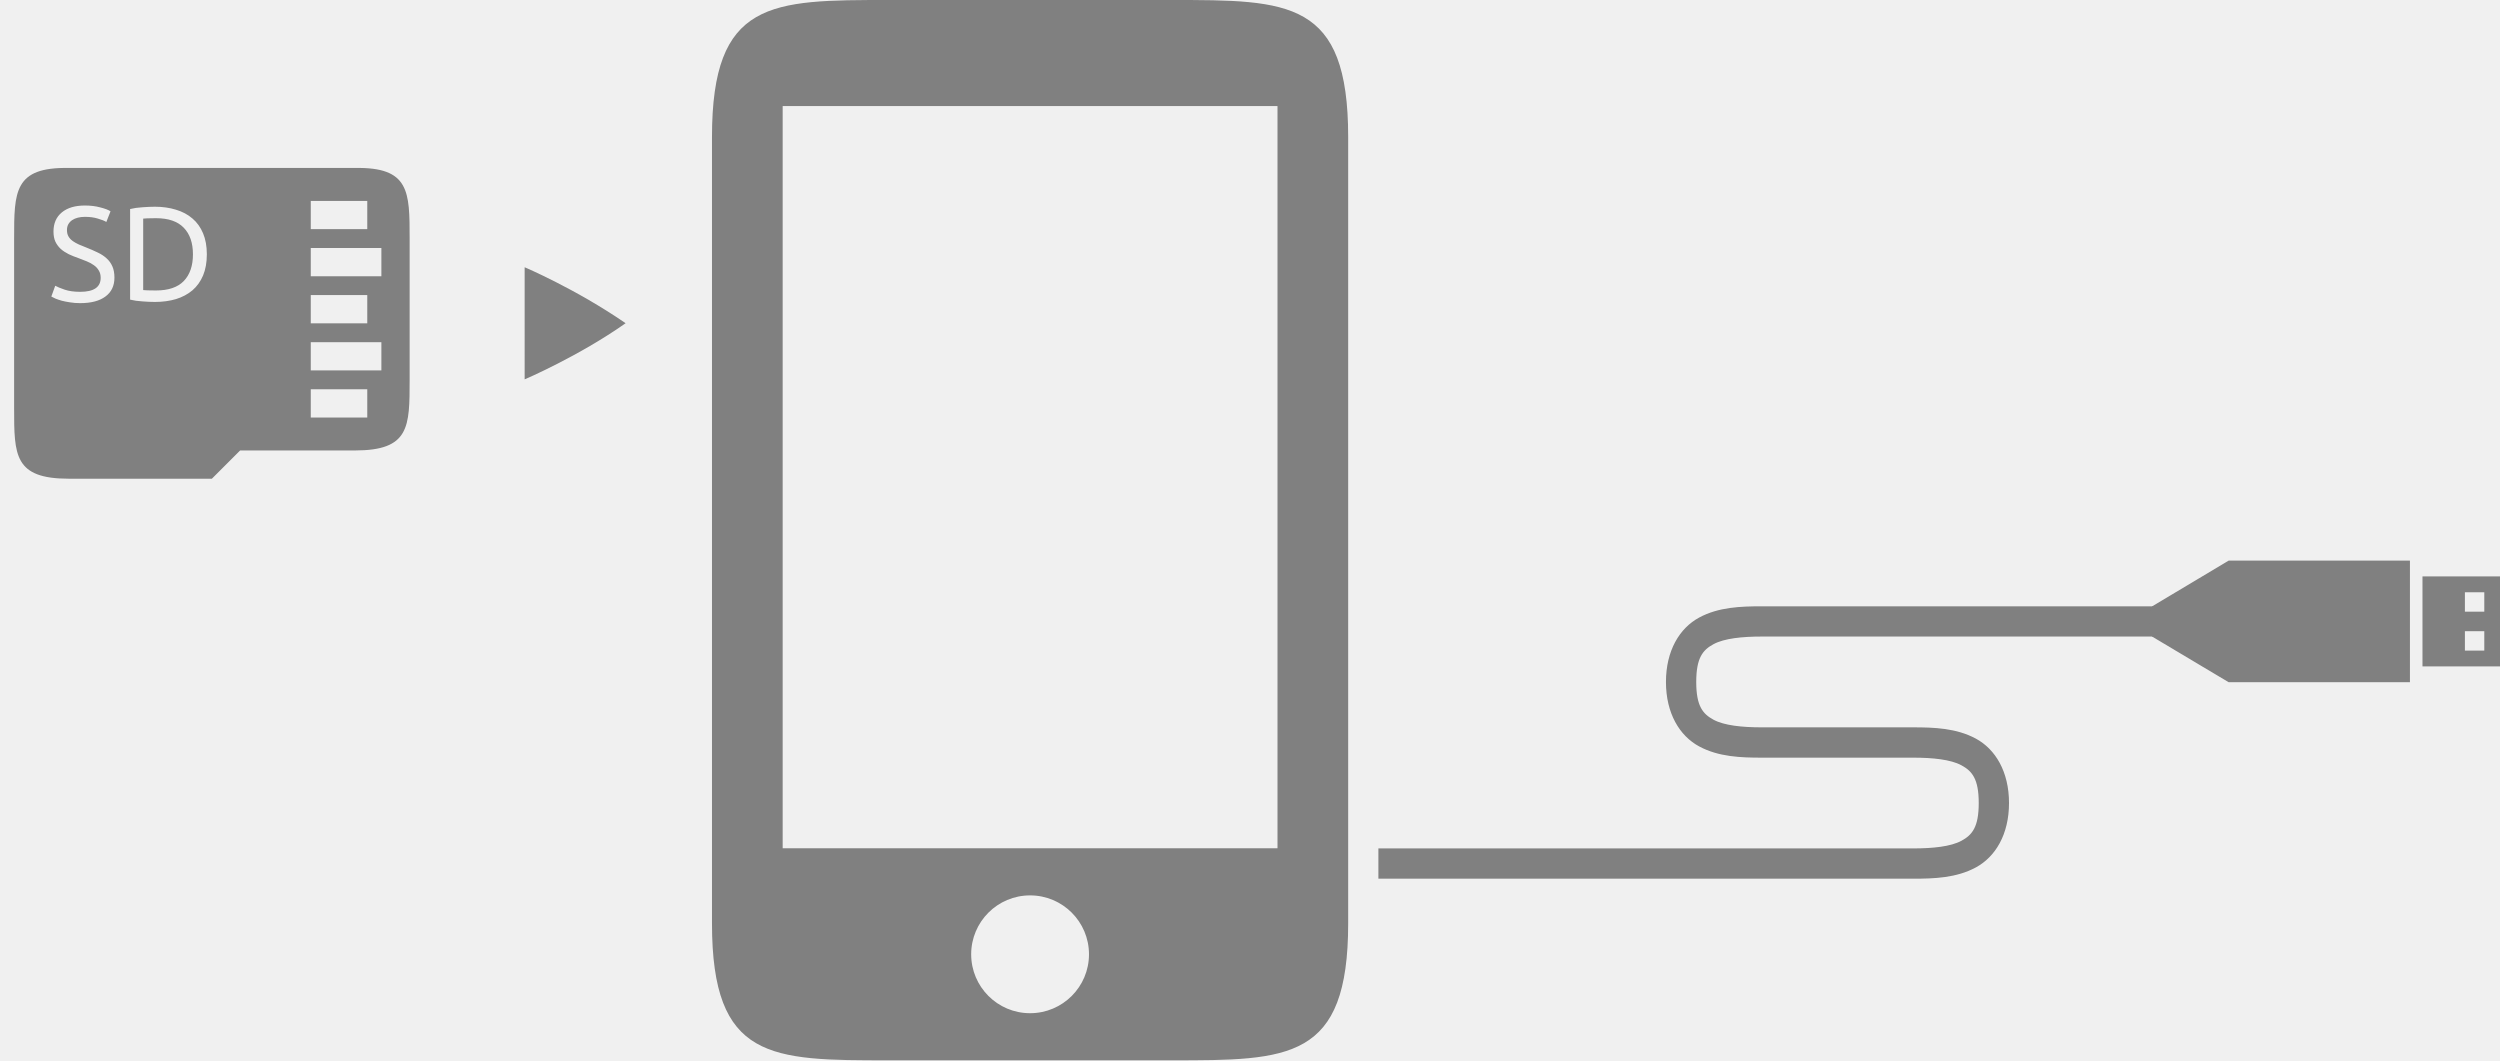
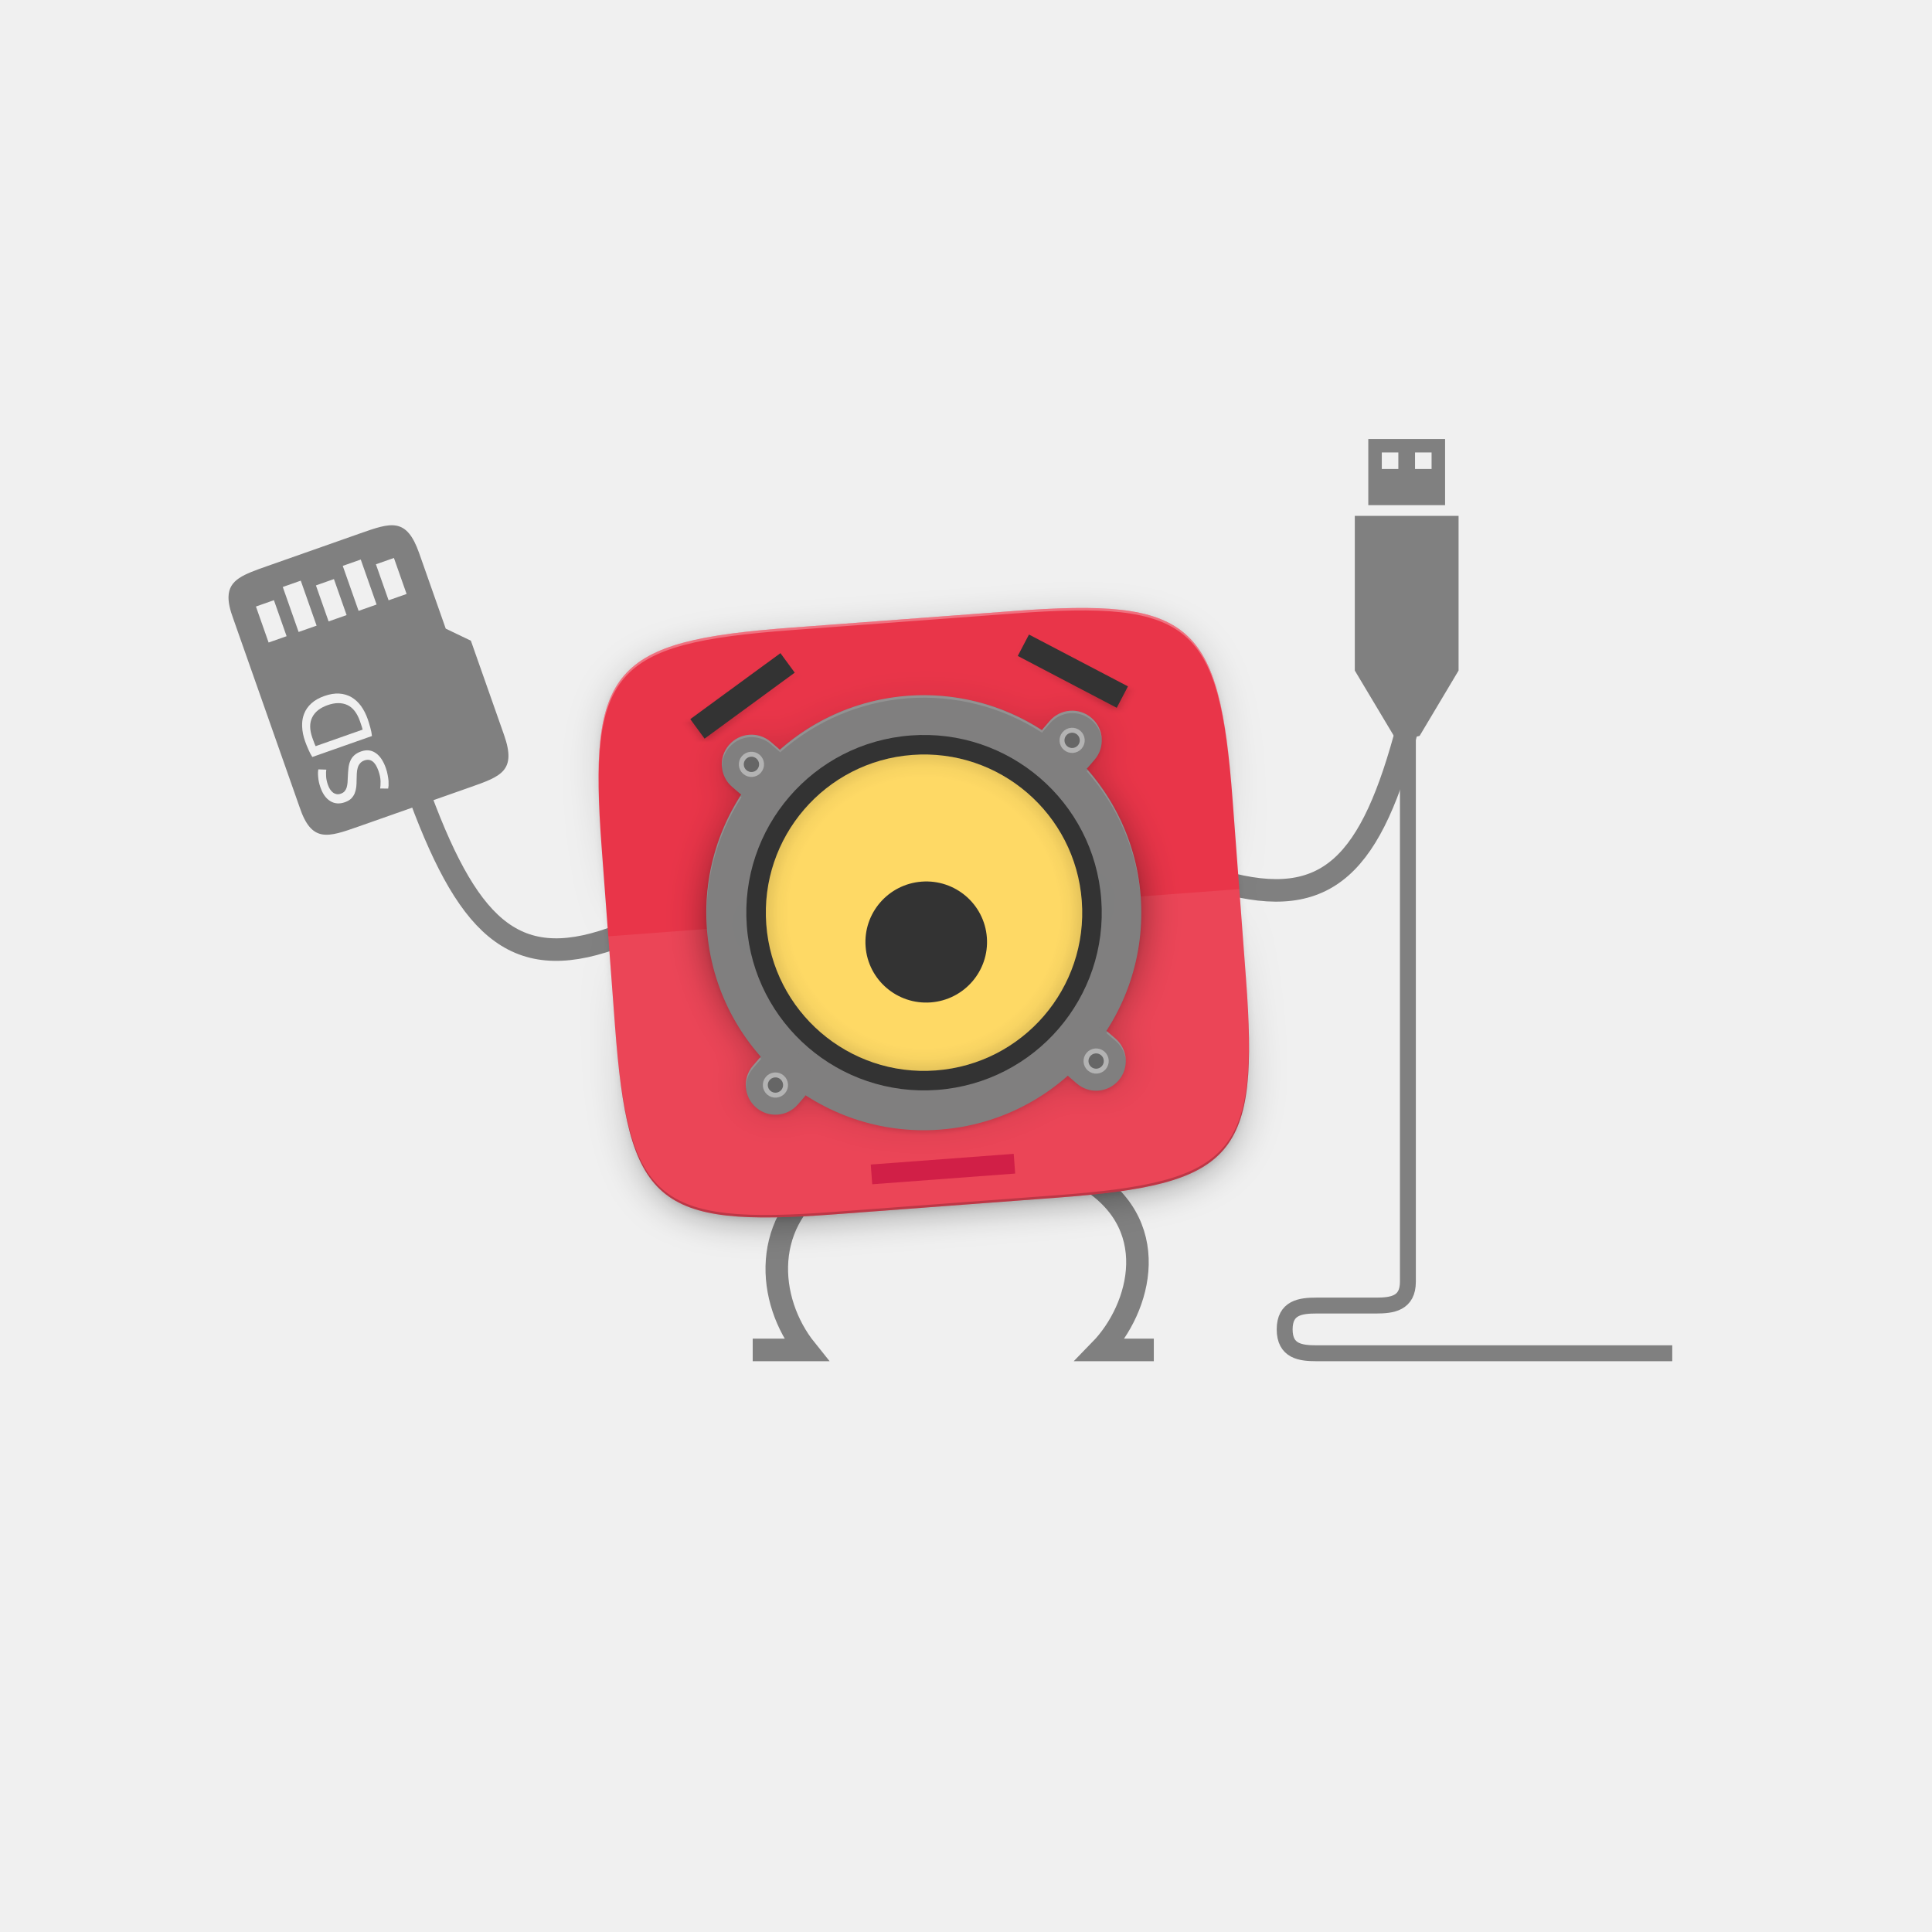
- <svg xmlns="http://www.w3.org/2000/svg" width="495.56" height="210.183" viewBox="0 0 131.117 55.611" id="svg2" version="1.1">
-   <defs id="defs4">
-     </defs>
-   <g id="layer1" transform="translate(-8.405691,-101.6891)">
-     <path style="color:#000000;font-style:normal;font-variant:normal;font-weight:normal;font-stretch:normal;font-size:medium;line-height:normal;font-family:sans-serif;text-indent:0;text-align:start;text-decoration:none;text-decoration-line:none;text-decoration-style:solid;text-decoration-color:#000000;letter-spacing:normal;word-spacing:normal;text-transform:none;direction:ltr;block-progression:tb;writing-mode:lr-tb;baseline-shift:baseline;text-anchor:start;white-space:normal;clip-rule:nonzero;display:inline;overflow:visible;visibility:visible;opacity:1;isolation:auto;mix-blend-mode:normal;color-interpolation:sRGB;color-interpolation-filters:linearRGB;solid-color:#000000;solid-opacity:1;fill:#808080;fill-opacity:1;fill-rule:nonzero;stroke:none;stroke-width:1.588;stroke-linecap:butt;stroke-linejoin:round;stroke-miterlimit:4;stroke-dasharray:none;stroke-dashoffset:0;stroke-opacity:1;marker:none;color-rendering:auto;image-rendering:auto;shape-rendering:auto;text-rendering:auto;enable-background:accumulate" d="m 100.807,133.488 c -1.091,0 -2.265,0.037 -3.289,0.592 -1.024,0.554 -1.738,1.729 -1.738,3.377 0,1.648 0.715,2.823 1.738,3.377 1.024,0.554 2.198,0.592 3.289,0.592 l 3.969,0 3.969,0 c 1.025,0 1.967,0.095 2.531,0.4 0.564,0.305 0.908,0.718 0.908,1.98 0,1.263 -0.344,1.675 -0.908,1.98 -0.564,0.305 -1.506,0.4 -2.531,0.4 l -28.047,0 0,1.588 28.047,0 c 1.091,0 2.265,-0.037 3.289,-0.592 1.024,-0.554 1.738,-1.729 1.738,-3.377 0,-1.648 -0.715,-2.823 -1.738,-3.377 -1.024,-0.554 -2.198,-0.592 -3.289,-0.592 l -3.969,0 -3.969,0 c -1.025,0 -1.969,-0.095 -2.533,-0.4 -0.564,-0.305 -0.906,-0.718 -0.906,-1.98 0,-1.263 0.342,-1.677 0.906,-1.982 0.564,-0.305 1.508,-0.4 2.533,-0.4 l 28.84,0 0,-1.586 -28.84,0 z" id="path4371" />
-     <g id="g4357" transform="matrix(-0.6178987,0,0,0.6178988,48.30679,49.47359)">
-       <g transform="matrix(0,-1,-1,0,373.5051,516.505)" id="g4359" style="display:inline">
-         <g id="g4361" transform="matrix(0,-1,-1,0,572.3622,615.3622)">
-           <g transform="matrix(1.875,0,0,1.875,-366,-1652.817)" id="g4363">
-             <rect style="opacity:0.212;fill:none;stroke:none" id="rect4365" width="48" height="48" x="288" y="152" transform="translate(0,804.3622)" />
+ <svg xmlns="http://www.w3.org/2000/svg" xmlns:xlink="http://www.w3.org/1999/xlink" width="257.175mm" height="257.175mm" viewBox="0 0 257.175 257.175" id="svg4429" version="1.1">
+   <defs id="defs4431">
+     <linearGradient gradientTransform="translate(0,2)" gradientUnits="userSpaceOnUse" y2="492" x2="256" y1="20" x1="256" id="linearGradient4361-9" xlink:href="#linearGradient4295" />
+     <linearGradient id="linearGradient4295">
+       <stop style="stop-color:#000000;stop-opacity:0.784" offset="0" id="stop4552" />
+       <stop id="stop4554" offset="0.505" style="stop-color:#000000;stop-opacity:0" />
+       <stop style="stop-color:#000000;stop-opacity:1" offset="1" id="stop4556" />
+     </linearGradient>
+     <filter height="1.137" y="-0.068" width="1.127" x="-0.064" id="filter4246-7" style="color-interpolation-filters:sRGB">
+       <feGaussianBlur id="feGaussianBlur4248-6" stdDeviation="13.585" />
+     </filter>
+     <filter height="1.025" y="-0.012" width="1.023" x="-0.012" id="filter4395-7" style="color-interpolation-filters:sRGB">
+       <feGaussianBlur id="feGaussianBlur4397-0" stdDeviation="2.47" />
+     </filter>
+     <linearGradient spreadMethod="reflect" gradientUnits="userSpaceOnUse" y2="437" x2="46.208" y1="258" x1="46.208" id="linearGradient4485" xlink:href="#linearGradient4479" />
+     <linearGradient id="linearGradient4479">
+       <stop id="stop4481" offset="0" style="stop-color:#000000;stop-opacity:1;" />
+       <stop id="stop4483" offset="1" style="stop-color:#000000;stop-opacity:0.131" />
+     </linearGradient>
+     <filter height="1.192" y="-0.096" width="1.192" x="-0.096" id="filter4475" style="color-interpolation-filters:sRGB">
+       <feGaussianBlur id="feGaussianBlur4477" stdDeviation="14.08" />
+     </filter>
+     <filter height="1.024" y="-0.012" width="1.024" x="-0.012" id="filter4469" style="color-interpolation-filters:sRGB">
+       <feGaussianBlur id="feGaussianBlur4471" stdDeviation="1.76" />
+     </filter>
+     <linearGradient xlink:href="#linearGradient4479" id="linearGradient4497" gradientUnits="userSpaceOnUse" x1="13.552" y1="760.113" x2="73.022" y2="760.113" />
+     <filter height="1.227" y="-0.114" width="1.166" x="-0.083" id="filter4459-4" style="color-interpolation-filters:sRGB">
+       <feGaussianBlur id="feGaussianBlur4461-5" stdDeviation="1.989" />
+     </filter>
+     <radialGradient gradientTransform="matrix(0,-1.333324,-1.333324,0,-85.39754,-85.3309)" gradientUnits="userSpaceOnUse" r="96" fy="-256.2" fx="-256" cy="-256.2" cx="-256" id="radialGradient4404-1" xlink:href="#linearGradient4398-9" />
+     <linearGradient id="linearGradient4398-9">
+       <stop style="stop-color:#000000;stop-opacity:0;" offset="0" id="stop4402-2" />
+       <stop id="stop4408-5" offset="0.854" style="stop-color:#000000;stop-opacity:0" />
+       <stop style="stop-color:#000000;stop-opacity:0.262" offset="0.925" id="stop4410-1" />
+       <stop style="stop-color:#000000;stop-opacity:1;" offset="1" id="stop4400-9" />
+     </linearGradient>
+     <linearGradient xlink:href="#linearGradient4479" id="linearGradient5300" gradientUnits="userSpaceOnUse" x1="13.552" y1="760.113" x2="73.022" y2="760.113" />
+   </defs>
+   <g id="layer1" transform="translate(273.05,-46.0238)">
+     <g transform="matrix(0.2645833,0,0,0.2645833,-287.3375,-46.84495)" id="g4372">
+       <rect style="color:#000000;display:inline;overflow:visible;visibility:visible;opacity:0.389;fill:none;fill-opacity:1;fill-rule:nonzero;stroke:none;stroke-width:4.707;stroke-linecap:butt;stroke-linejoin:round;stroke-miterlimit:4;stroke-dasharray:none;stroke-dashoffset:0;stroke-opacity:1;marker:none;enable-background:accumulate" id="rect4303" width="972" height="972" x="54" y="351" />
+       <g transform="translate(0,40)" id="g4327">
+         <path style="color:#000000;display:inline;overflow:visible;visibility:visible;opacity:1;fill:none;fill-opacity:1;fill-rule:nonzero;stroke:#808080;stroke-width:11.341;stroke-linecap:butt;stroke-linejoin:miter;stroke-miterlimit:4;stroke-dasharray:none;stroke-dashoffset:0;stroke-opacity:1;marker:none;enable-background:accumulate" d="m 366.504,781.486 c -51.464,20.083 -75.595,-1.012 -100.93,-69.106" id="path4499" />
+         <path id="path4335" d="m 668.91,754.699 c 53.213,14.842 75.116,-8.559 93.521,-78.843" style="color:#000000;display:inline;overflow:visible;visibility:visible;opacity:1;fill:none;fill-opacity:1;fill-rule:nonzero;stroke:#808080;stroke-width:11.341;stroke-linecap:butt;stroke-linejoin:miter;stroke-miterlimit:4;stroke-dasharray:none;stroke-dashoffset:0;stroke-opacity:1;marker:none;enable-background:accumulate" />
+         <path id="path4471" d="m 598.003,902.213 c 42.385,23.366 29.735,67.3 9.629,87.949 l 26.855,0" style="color:#000000;display:inline;overflow:visible;visibility:visible;opacity:1;fill:none;fill-opacity:1;fill-rule:nonzero;stroke:#808080;stroke-width:11.341;stroke-linecap:butt;stroke-linejoin:miter;stroke-miterlimit:4;stroke-dasharray:none;stroke-dashoffset:0;stroke-opacity:1;marker:none;enable-background:accumulate" />
+         <path style="color:#000000;display:inline;overflow:visible;visibility:visible;opacity:1;fill:none;fill-opacity:1;fill-rule:nonzero;stroke:#808080;stroke-width:11.341;stroke-linecap:butt;stroke-linejoin:miter;stroke-miterlimit:4;stroke-dasharray:none;stroke-dashoffset:0;stroke-opacity:1;marker:none;enable-background:accumulate" d="m 471.937,902.452 c -35.321,21.736 -32.496,62.713 -12.39,87.71 l -26.855,0" id="path4469" />
+         <g style="enable-background:new" id="g4461" transform="matrix(0.620033,-0.04641593,0.04641593,0.620033,326.8248,604.9843)">
+           <g id="layer2-4">
+             <path style="color:#000000;display:inline;overflow:visible;visibility:visible;opacity:0.3;fill:url(#linearGradient4361-9);fill-opacity:1;fill-rule:nonzero;stroke:none;stroke-width:1;marker:none;filter:url(#filter4246-7);enable-background:accumulate" d="M 166.055,24 C 20.757,24 0,44.737 0,189.898 L 0,334.102 C 0,479.263 20.757,500 166.055,500 l 179.891,0 C 491.243,500 512,479.263 512,334.102 l 0,-144.203 C 512,44.737 491.243,24 345.945,24 l -179.891,0 z" id="path4333-2" transform="translate(32,32)" />
+             <path id="path4381-8" d="M 166.055,20 C 20.757,20 0,40.737 0,185.898 L 0,330.102 C 0,475.263 20.757,496 166.055,496 l 179.891,0 C 491.243,496 512,475.263 512,330.102 l 0,-144.203 C 512,40.737 491.243,20 345.945,20 l -179.891,0 z" style="color:#000000;display:inline;overflow:visible;visibility:visible;opacity:0.1;fill:#000000;fill-opacity:1;fill-rule:nonzero;stroke:none;stroke-width:1;marker:none;filter:url(#filter4395-7);enable-background:accumulate" transform="translate(32,32)" />
          </g>
-           <path style="font-style:normal;font-variant:normal;font-weight:normal;font-stretch:normal;font-size:15px;line-height:125%;font-family:Ubuntu;-inkscape-font-specification:Ubuntu;text-align:center;letter-spacing:0px;word-spacing:0px;writing-mode:lr-tb;text-anchor:middle;display:inline;fill:#808080;fill-opacity:1;stroke:none" d="M 33,0 C 23,0 18,-1.9674581e-4 18,11.627 l 0,66.746 C 18,90 23,90 33,90 l 24,0 c 10,0 15,2.07e-4 15,-11.627 L 72,11.627 C 72,-1.9674581e-4 67,0 57,0 L 33,0 Z m -9,9 42,0 0,63 -42,0 0,-63 z m 21,67 a 5,5 0 0 1 5,5 5,5 0 0 1 -5,5 5,5 0 0 1 -5,-5 5,5 0 0 1 5,-5 z" transform="translate(174,140.3622)" id="path4367" />
+           <g transform="translate(32,32)" id="layer3-9">
+             <path id="rect4158-6" d="M 166.055,18 C 20.757,18 0,38.737 0,183.898 L 0,328.102 C 0,473.263 20.757,494 166.055,494 l 179.891,0 C 491.243,494 512,473.263 512,328.102 l 0,-144.203 C 512,38.737 491.243,18 345.945,18 l -179.891,0 z" style="color:#000000;display:inline;overflow:visible;visibility:visible;fill:#e93549;fill-opacity:1;fill-rule:nonzero;stroke:none;stroke-width:1;marker:none;enable-background:accumulate" />
+             <path id="path4269-6" transform="translate(-32,-32)" d="m 32,288 0,72.102 C 32,505.263 52.757,526 198.055,526 l 179.891,0 C 523.243,526 544,505.263 544,360.102 L 544,288 32,288 Z" style="color:#000000;display:inline;overflow:visible;visibility:visible;opacity:0.08;fill:#ffffff;fill-opacity:1;fill-rule:nonzero;stroke:none;stroke-width:1;marker:none;enable-background:accumulate" />
+             <path id="path4279-6" transform="translate(-32,-32)" d="M 198.055,50 C 52.757,50 32,70.737 32,215.898 l 0,2 C 32,72.737 52.757,52 198.055,52 l 179.891,0 C 523.243,52 544,72.737 544,217.898 l 0,-2 C 544,70.737 523.243,50 377.945,50 l -179.891,0 z" style="color:#000000;display:inline;overflow:visible;visibility:visible;opacity:0.3;fill:#ffffff;fill-opacity:1;fill-rule:nonzero;stroke:none;stroke-width:1;marker:none;enable-background:accumulate" />
+             <path id="path4284-9" transform="translate(-32,-32)" d="m 32,358.102 0,2 C 32,505.263 52.757,526 198.055,526 l 179.891,0 C 523.243,526 544,505.263 544,360.102 l 0,-2 C 544,503.263 523.243,524 377.945,524 l -179.891,0 C 52.757,524 32,503.263 32,358.102 Z" style="color:#000000;display:inline;overflow:visible;visibility:visible;opacity:0.2;fill:#000000;fill-opacity:1;fill-rule:nonzero;stroke:none;stroke-width:1;marker:none;enable-background:accumulate" />
+             <rect y="456" x="198" height="16" width="116" id="rect4498" style="color:#000000;display:inline;overflow:visible;visibility:visible;opacity:1;fill:#d11f47;fill-opacity:1;fill-rule:nonzero;stroke:none;stroke-width:6.812;stroke-linecap:butt;stroke-linejoin:round;stroke-miterlimit:4;stroke-dasharray:none;stroke-dashoffset:0;stroke-opacity:1;marker:none;enable-background:accumulate" />
+           </g>
+           <g transform="translate(32,32)" id="layer4-6">
+             <path id="circle4434" d="m 256,82 a 176,176 0 0 0 -106.225,35.945 c -0.4,-0.466 -0.814,-0.925 -1.256,-1.367 l -5.656,-5.656 c -9.402,-9.402 -24.54,-9.402 -33.941,0 -9.402,9.402 -9.402,24.54 0,33.941 l 5.656,5.656 c 0.425,0.425 0.867,0.824 1.314,1.211 A 176,176 0 0 0 80,258 176,176 0 0 0 115.945,364.225 c -0.466,0.4 -0.925,0.814 -1.367,1.256 l -5.656,5.656 c -9.402,9.402 -9.402,24.54 0,33.941 9.402,9.402 24.54,9.402 33.941,0 l 5.656,-5.656 c 0.425,-0.425 0.824,-0.867 1.211,-1.314 A 176,176 0 0 0 256,434 176,176 0 0 0 362.225,398.055 c 0.4,0.466 0.814,0.925 1.256,1.367 l 5.656,5.656 c 9.402,9.402 24.54,9.402 33.941,0 9.402,-9.402 9.402,-24.54 0,-33.941 l -5.656,-5.656 c -0.425,-0.425 -0.867,-0.824 -1.314,-1.211 A 176,176 0 0 0 432,258 176,176 0 0 0 396.055,151.775 c 0.466,-0.4 0.925,-0.814 1.367,-1.256 l 5.656,-5.656 c 9.402,-9.402 9.402,-24.54 0,-33.941 -9.402,-9.402 -24.54,-9.402 -33.941,0 l -5.656,5.656 c -0.425,0.425 -0.824,0.867 -1.211,1.314 A 176,176 0 0 0 256,82 Z" style="color:#000000;display:inline;overflow:visible;visibility:visible;opacity:0.1;fill:#000000;fill-opacity:0.996;stroke:none;stroke-width:4.96;marker:none;filter:url(#filter4469);enable-background:accumulate" />
+             <path style="color:#000000;display:inline;overflow:visible;visibility:visible;opacity:0.45;fill:url(#linearGradient4485);fill-opacity:1;stroke:none;stroke-width:4.96;marker:none;filter:url(#filter4475);enable-background:accumulate" d="m 256,82 a 176,176 0 0 0 -106.225,35.945 c -0.4,-0.466 -0.814,-0.925 -1.256,-1.367 l -5.656,-5.656 c -9.402,-9.402 -24.54,-9.402 -33.941,0 -9.402,9.402 -9.402,24.54 0,33.941 l 5.656,5.656 c 0.425,0.425 0.867,0.824 1.314,1.211 A 176,176 0 0 0 80,258 176,176 0 0 0 115.945,364.225 c -0.466,0.4 -0.925,0.814 -1.367,1.256 l -5.656,5.656 c -9.402,9.402 -9.402,24.54 0,33.941 9.402,9.402 24.54,9.402 33.941,0 l 5.656,-5.656 c 0.425,-0.425 0.824,-0.867 1.211,-1.314 A 176,176 0 0 0 256,434 176,176 0 0 0 362.225,398.055 c 0.4,0.466 0.814,0.925 1.256,1.367 l 5.656,5.656 c 9.402,9.402 24.54,9.402 33.941,0 9.402,-9.402 9.402,-24.54 0,-33.941 l -5.656,-5.656 c -0.425,-0.425 -0.867,-0.824 -1.314,-1.211 A 176,176 0 0 0 432,258 176,176 0 0 0 396.055,151.775 c 0.466,-0.4 0.925,-0.814 1.367,-1.256 l 5.656,-5.656 c 9.402,-9.402 9.402,-24.54 0,-33.941 -9.402,-9.402 -24.54,-9.402 -33.941,0 l -5.656,5.656 c -0.425,0.425 -0.824,0.867 -1.211,1.314 A 176,176 0 0 0 256,82 Z" id="path4473" />
+             <rect style="color:#000000;display:inline;overflow:visible;visibility:visible;opacity:0.2;fill:url(#linearGradient5300);fill-opacity:1;fill-rule:nonzero;stroke:none;stroke-width:4;stroke-linecap:butt;stroke-linejoin:round;stroke-miterlimit:4;stroke-dasharray:none;stroke-dashoffset:0;stroke-opacity:1;marker:none;filter:url(#filter4459-4);enable-background:accumulate" id="rect4413-6" width="59.469" height="12.868" x="13.552" y="753.68" transform="matrix(1.290308,-0.8038669,0.8038669,1.290308,-544.0336,-872.8337)" />
+             <rect transform="rotate(-31.92306)" y="114.673" x="21.973" height="19.562" width="90.407" id="rect4411-7" style="color:#000000;display:inline;overflow:visible;visibility:visible;opacity:1;fill:#333333;fill-opacity:1;fill-rule:nonzero;stroke:none;stroke-width:6.081;stroke-linecap:butt;stroke-linejoin:round;stroke-miterlimit:4;stroke-dasharray:none;stroke-dashoffset:0;stroke-opacity:1;marker:none;enable-background:accumulate" />
+             <circle r="176" cy="-256" cx="-256" transform="matrix(0,-1,-1,0,0,0)" id="path4389-5-3" style="color:#000000;display:inline;overflow:visible;visibility:visible;fill:#808080;fill-opacity:0.996;stroke:none;stroke-width:4.96;marker:none;enable-background:accumulate" />
+             <circle style="color:#000000;display:inline;overflow:visible;visibility:visible;fill:#333333;fill-opacity:1;stroke:none;stroke-width:4;marker:none;enable-background:accumulate" id="circle4371-9" transform="matrix(0,-1,-1,0,0,0)" cx="-256" cy="-256.2" r="143.8" />
+             <circle style="color:#000000;display:inline;overflow:visible;visibility:visible;opacity:1;fill:#fed965;fill-opacity:1;stroke:none;stroke-width:4.923;marker:none;enable-background:accumulate" id="circle4413-5" transform="matrix(0,-1,-1,0,0,0)" cx="-256" cy="-256.2" r="128" />
+             <ellipse ry="49.2" rx="49" cy="-256.2" cx="-279.8" transform="matrix(0,-1,-1,0,0,0)" id="circle4411-4" style="color:#000000;display:inline;overflow:visible;visibility:visible;opacity:1;fill:#333333;fill-opacity:1;stroke:none;stroke-width:4.91;marker:none;enable-background:accumulate" />
+             <path id="circle4396-3" d="m 256.199,128 a 127.999,127.999 0 0 0 -127.998,128 127.999,127.999 0 0 0 127.998,128 127.999,127.999 0 0 0 128,-128 127.999,127.999 0 0 0 -128,-128 z m 0,45.796 a 82.204,82.204 0 0 1 82.204,82.204 82.204,82.204 0 0 1 -82.204,82.204 82.204,82.204 0 0 1 -82.204,-82.204 82.204,82.204 0 0 1 82.204,-82.204 z" style="color:#000000;display:inline;overflow:visible;visibility:visible;opacity:0.1;fill:url(#radialGradient4404-1);fill-opacity:1;stroke:none;stroke-width:3.56;marker:none;enable-background:accumulate" />
+             <rect transform="matrix(-1.290308,-0.8038669,-0.8038669,1.290308,1057.734,-872.8337)" y="753.68" x="13.552" height="12.868" width="59.469" id="rect4388" style="color:#000000;display:inline;overflow:visible;visibility:visible;opacity:0.2;fill:url(#linearGradient4497);fill-opacity:1;fill-rule:nonzero;stroke:none;stroke-width:4;stroke-linecap:butt;stroke-linejoin:round;stroke-miterlimit:4;stroke-dasharray:none;stroke-dashoffset:0;stroke-opacity:1;marker:none;filter:url(#filter4459-4);enable-background:accumulate" />
+             <rect style="color:#000000;display:inline;overflow:visible;visibility:visible;opacity:1;fill:#333333;fill-opacity:1;fill-rule:nonzero;stroke:none;stroke-width:6.081;stroke-linecap:butt;stroke-linejoin:round;stroke-miterlimit:4;stroke-dasharray:none;stroke-dashoffset:0;stroke-opacity:1;marker:none;enable-background:accumulate" id="rect4390" width="90.407" height="19.562" x="-414.034" y="-156.961" transform="matrix(-0.8487589,-0.52878,-0.52878,0.8487589,0,0)" />
+             <g transform="rotate(-45,256,256)" id="g4411">
+               <rect style="color:#000000;display:inline;overflow:visible;visibility:visible;opacity:1;fill:#807f7f;fill-opacity:1;fill-rule:nonzero;stroke:none;stroke-width:4.382;stroke-linecap:butt;stroke-linejoin:round;stroke-miterlimit:4;stroke-dasharray:none;stroke-dashoffset:0;stroke-opacity:1;marker:none;enable-background:accumulate" id="rect4407" width="48" height="56" x="232" y="48" ry="24" />
+               <circle style="color:#000000;display:inline;overflow:visible;visibility:visible;opacity:1;fill:#666666;fill-opacity:1;fill-rule:nonzero;stroke:#b3b3b3;stroke-width:4;stroke-linecap:butt;stroke-linejoin:round;stroke-miterlimit:4;stroke-dasharray:none;stroke-dashoffset:0;stroke-opacity:1;marker:none;enable-background:accumulate" id="path4409" cx="256" cy="72" r="8.193" />
+             </g>
+             <g id="g4416" transform="rotate(-135,256,256)">
+               <rect ry="24" y="48" x="232" height="56" width="48" id="rect4418" style="color:#000000;display:inline;overflow:visible;visibility:visible;opacity:1;fill:#807f7f;fill-opacity:1;fill-rule:nonzero;stroke:none;stroke-width:4.382;stroke-linecap:butt;stroke-linejoin:round;stroke-miterlimit:4;stroke-dasharray:none;stroke-dashoffset:0;stroke-opacity:1;marker:none;enable-background:accumulate" />
+               <circle r="8.193" cy="72" cx="256" id="circle4420" style="color:#000000;display:inline;overflow:visible;visibility:visible;opacity:1;fill:#666666;fill-opacity:1;fill-rule:nonzero;stroke:#b3b3b3;stroke-width:4;stroke-linecap:butt;stroke-linejoin:round;stroke-miterlimit:4;stroke-dasharray:none;stroke-dashoffset:0;stroke-opacity:1;marker:none;enable-background:accumulate" />
+             </g>
+             <g transform="rotate(135,256,256)" id="g4422">
+               <rect style="color:#000000;display:inline;overflow:visible;visibility:visible;opacity:1;fill:#807f7f;fill-opacity:1;fill-rule:nonzero;stroke:none;stroke-width:4.382;stroke-linecap:butt;stroke-linejoin:round;stroke-miterlimit:4;stroke-dasharray:none;stroke-dashoffset:0;stroke-opacity:1;marker:none;enable-background:accumulate" id="rect4424" width="48" height="56" x="232" y="48" ry="24" />
+               <circle style="color:#000000;display:inline;overflow:visible;visibility:visible;opacity:1;fill:#666666;fill-opacity:1;fill-rule:nonzero;stroke:#b3b3b3;stroke-width:4;stroke-linecap:butt;stroke-linejoin:round;stroke-miterlimit:4;stroke-dasharray:none;stroke-dashoffset:0;stroke-opacity:1;marker:none;enable-background:accumulate" id="circle4426" cx="256" cy="72" r="8.193" />
+             </g>
+             <g id="g4428" transform="rotate(45,256,256)">
+               <rect ry="24" y="48" x="232" height="56" width="48" id="rect4430" style="color:#000000;display:inline;overflow:visible;visibility:visible;opacity:1;fill:#807f7f;fill-opacity:1;fill-rule:nonzero;stroke:none;stroke-width:4.382;stroke-linecap:butt;stroke-linejoin:round;stroke-miterlimit:4;stroke-dasharray:none;stroke-dashoffset:0;stroke-opacity:1;marker:none;enable-background:accumulate" />
+               <circle r="8.193" cy="72" cx="256" id="circle4432" style="color:#000000;display:inline;overflow:visible;visibility:visible;opacity:1;fill:#666666;fill-opacity:1;fill-rule:nonzero;stroke:#b3b3b3;stroke-width:4;stroke-linecap:butt;stroke-linejoin:round;stroke-miterlimit:4;stroke-dasharray:none;stroke-dashoffset:0;stroke-opacity:1;marker:none;enable-background:accumulate" />
+             </g>
+             <path id="path4493" transform="translate(-32,-32)" d="m 288,112 a 176,176 0 0 0 -106.225,35.945 c -0.4,-0.466 -0.814,-0.925 -1.256,-1.367 l -5.656,-5.656 c -9.402,-9.402 -24.54,-9.402 -33.941,0 -4.956,4.956 -7.297,11.507 -7.027,17.971 0.242,-5.798 2.582,-11.525 7.027,-15.971 9.402,-9.402 24.54,-9.402 33.941,0 l 5.656,5.656 c 0.442,0.442 0.856,0.901 1.256,1.367 A 176,176 0 0 1 288,114 176,176 0 0 1 394.27,149.893 c 0.387,-0.448 0.786,-0.889 1.211,-1.314 l 5.656,-5.656 c 9.402,-9.402 24.54,-9.402 33.941,0 4.445,4.445 6.786,10.173 7.027,15.971 0.269,-6.464 -2.071,-13.014 -7.027,-17.971 -9.402,-9.402 -24.54,-9.402 -33.941,0 l -5.656,5.656 c -0.425,0.425 -0.824,0.867 -1.211,1.314 A 176,176 0 0 0 288,112 Z M 147.053,182.957 A 176,176 0 0 0 112,288 a 176,176 0 0 0 0.035,0.662 176,176 0 0 1 35.857,-104.932 c -0.286,-0.247 -0.562,-0.513 -0.84,-0.773 z m 281.871,0.019 c -0.288,0.269 -0.573,0.544 -0.869,0.799 A 176,176 0 0 1 463.965,289.338 176,176 0 0 0 464,288 176,176 0 0 0 428.924,182.977 Z M 147.076,395.023 c -0.165,0.154 -0.337,0.296 -0.498,0.457 l -5.656,5.656 c -4.956,4.956 -7.297,11.507 -7.027,17.971 0.242,-5.798 2.582,-11.525 7.027,-15.971 l 5.656,-5.656 c 0.442,-0.442 0.901,-0.856 1.367,-1.256 a 176,176 0 0 1 -0.869,-1.201 z m 281.871,0.019 a 176,176 0 0 1 -0.84,1.227 c 0.448,0.387 0.889,0.786 1.314,1.211 l 5.656,5.656 c 4.445,4.445 6.786,10.173 7.027,15.971 0.269,-6.464 -2.071,-13.014 -7.027,-17.971 l -5.656,-5.656 c -0.154,-0.154 -0.317,-0.29 -0.475,-0.438 z" style="color:#000000;display:inline;overflow:visible;visibility:visible;opacity:0.15;fill:#ffffff;fill-opacity:0.996;stroke:none;stroke-width:4.96;marker:none;enable-background:accumulate" />
+           </g>
        </g>
+         <path style="font-style:normal;font-variant:normal;font-weight:normal;font-stretch:normal;font-size:15px;line-height:125%;font-family:Ubuntu;-inkscape-font-specification:Ubuntu;text-align:center;letter-spacing:0px;word-spacing:0px;writing-mode:lr-tb;text-anchor:middle;display:inline;opacity:1;fill:#808080;fill-opacity:1;stroke:none;stroke-width:1.24" d="m 168.968,611.257 c -0.062,2.887 0.686,6.443 2.363,10.945 l 16.67,47.357 16.668,47.357 c 6.052,18.24 14.18,15.382 29.771,9.895 l 56.123,-19.754 c 15.591,-5.488 23.389,-8.232 17.008,-26.361 l -16.668,-47.357 -12.648,-6.062 -13.377,-38.002 c -6.381,-18.128 -14.172,-15.384 -29.764,-9.896 l -46.773,16.463 c -11.693,4.116 -19.187,6.756 -19.373,15.416 z m 13.793,4.889 9.051,-3.186 6.377,18.115 -9.051,3.186 -6.377,-18.115 z m 13.504,-9.832 9.051,-3.186 7.967,22.635 -9.051,3.186 -7.967,-22.635 z m 9.742,68.559 c 0.08,-1.684 0.413,-3.27 0.994,-4.754 0.746,-1.969 1.965,-3.72 3.666,-5.256 1.671,-1.525 3.85,-2.76 6.529,-3.703 2.679,-0.943 5.159,-1.348 7.447,-1.217 2.258,0.142 4.31,0.744 6.154,1.801 1.814,1.068 3.42,2.543 4.818,4.426 1.369,1.894 2.502,4.108 3.393,6.639 0.44,1.25 0.868,2.653 1.283,4.213 0.434,1.52 0.714,2.942 0.846,4.268 l -30.004,10.561 c -0.728,-1.116 -1.401,-2.398 -2.014,-3.855 -0.651,-1.477 -1.199,-2.84 -1.639,-4.09 -0.891,-2.53 -1.38,-4.97 -1.469,-7.314 -0.03,-0.583 -0.033,-1.156 -0.006,-1.717 z m 4.041,1.678 c 0.012,1.72 0.381,3.608 1.104,5.662 0.43,1.22 0.775,2.161 1.049,2.834 0.261,0.644 0.451,1.103 0.578,1.359 l 23.668,-8.332 c -0.063,-0.279 -0.202,-0.754 -0.4,-1.42 -0.216,-0.693 -0.535,-1.643 -0.965,-2.863 -1.446,-4.108 -3.559,-6.817 -6.355,-8.107 -2.826,-1.28 -6.13,-1.253 -9.91,0.078 -3.781,1.331 -6.365,3.375 -7.736,6.133 -0.701,1.384 -1.044,2.936 -1.031,4.656 z m 2.895,-71.027 9.059,-3.188 6.375,18.115 -9.057,3.188 -6.377,-18.115 z m 1.035,94.17 c 0.017,-0.641 0.083,-1.182 0.195,-1.623 l 4.016,0.143 c -0.167,0.761 -0.21,1.829 -0.127,3.205 0.042,1.357 0.353,2.851 0.93,4.488 0.293,0.833 0.654,1.577 1.084,2.229 0.43,0.652 0.915,1.188 1.461,1.598 0.546,0.41 1.159,0.678 1.84,0.807 0.641,0.109 1.336,0.029 2.08,-0.232 0.833,-0.293 1.479,-0.702 1.93,-1.229 0.45,-0.527 0.792,-1.164 1.029,-1.916 0.207,-0.742 0.352,-1.567 0.438,-2.467 0.074,-0.929 0.122,-1.933 0.145,-3.012 0.064,-1.528 0.17,-2.936 0.318,-4.227 0.138,-1.32 0.433,-2.51 0.895,-3.576 0.451,-1.095 1.117,-2.052 2.002,-2.865 0.855,-0.803 2.014,-1.459 3.473,-1.973 2.709,-0.953 5.144,-0.692 7.305,0.789 2.15,1.451 3.859,3.974 5.127,7.576 0.43,1.22 0.734,2.387 0.922,3.492 0.207,1.065 0.351,2.033 0.426,2.91 0.044,0.888 0.058,1.672 0.029,2.352 -0.069,0.66 -0.138,1.186 -0.201,1.576 l -4.029,-0.037 c 0.146,-0.821 0.209,-2.017 0.193,-3.584 -0.016,-1.567 -0.377,-3.364 -1.09,-5.389 -1.593,-4.525 -3.939,-6.238 -7.035,-5.148 -0.953,0.335 -1.683,0.829 -2.191,1.477 -0.549,0.628 -0.939,1.366 -1.174,2.219 -0.265,0.863 -0.418,1.803 -0.461,2.822 -0.053,0.989 -0.088,2.036 -0.1,3.145 0.011,1.267 -0.042,2.494 -0.162,3.674 -0.15,1.19 -0.418,2.273 -0.811,3.248 -0.423,0.985 -1.019,1.86 -1.785,2.631 -0.776,0.741 -1.823,1.342 -3.133,1.803 -2.709,0.953 -5.145,0.782 -7.312,-0.529 -2.168,-1.311 -3.821,-3.597 -4.963,-6.842 -0.66,-1.875 -1.05,-3.646 -1.168,-5.311 -0.079,-0.842 -0.111,-1.582 -0.094,-2.223 z m 12.461,-104 9.059,-3.188 7.967,22.635 -9.057,3.188 -7.969,-22.635 z m 16.686,-0.793 9.057,-3.188 6.377,18.115 -9.057,3.188 -6.377,-18.115 z" id="path4552" />
+         <path id="path4371" style="color:#000000;display:inline;overflow:visible;visibility:visible;fill:none;stroke:#808080;stroke-width:8;stroke-linecap:butt;stroke-linejoin:round;stroke-miterlimit:4;stroke-dasharray:none;stroke-dashoffset:0;stroke-opacity:1;marker:none;enable-background:accumulate" d="m 895.322,991.832 -179,0 c -8,0 -16,-1 -16,-12 0,-11 8,-12 16,-12 l 15,0 m 0,0 15,0 c 8,0 16,-1 16,-12 l 0,-302.625" />
+         <path style="color:#000000;display:inline;overflow:visible;visibility:visible;opacity:1;fill:#808080;fill-opacity:1;fill-rule:nonzero;stroke:none;stroke-width:12.994;stroke-linecap:butt;stroke-linejoin:miter;stroke-miterlimit:4;stroke-dasharray:none;stroke-dashoffset:0;stroke-opacity:1;marker:none;enable-background:accumulate" d="m 781.028,531.87 0,33.284 -38.63,0 0,-33.284 38.63,0 z m -6.793,6.747 -8.324,0 0,8.324 8.324,0 0,-8.324 z m -16.72,0 -8.32,0 0,8.324 8.32,0 0,-8.324 z m 30.302,31.918 0,77.819 -19.601,32.87 -6.505,1.578 -6.455,-1.578 -19.647,-32.87 0,-77.819 26.102,0 26.106,0 z" id="path4178" />
      </g>
    </g>
-     <path style="color:#000000;display:inline;overflow:visible;visibility:visible;fill:#808080;fill-opacity:1;fill-rule:nonzero;stroke:none;stroke-width:3;marker:none;enable-background:accumulate" d="m 35.922,121.586 c 0,0 2.823,-1.205 5.291,-2.942 0,-8.2e-4 0,-8.2e-4 -7.94e-4,-0.002 0,-8.2e-4 -7.94e-4,-0.002 -7.94e-4,-0.002 0,-8.5e-4 -7.94e-4,-0.002 -7.94e-4,-0.002 0,-8.2e-4 -7.93e-4,-0.002 -7.93e-4,-0.002 -2.604,-1.792 -5.288,-2.931 -5.288,-2.931 z" id="path4369" />
-     <path style="font-style:normal;font-variant:normal;font-weight:normal;font-stretch:normal;font-size:15px;line-height:125%;font-family:Ubuntu;-inkscape-font-specification:Ubuntu;text-align:center;letter-spacing:0px;word-spacing:0px;writing-mode:lr-tb;text-anchor:middle;display:inline;opacity:1;fill:#808080;fill-opacity:1;stroke:none" d="M 13.652 33.293 C 2.802 33.097 2.799 37.96 2.799 47.293 L 2.799 80.893 C 2.799 90.226 2.8 94.893 13.652 94.893 L 42 94.893 L 47.6 89.293 L 70.35 89.293 C 81.202 89.293 81.199 84.626 81.199 75.293 L 81.199 47.293 C 81.199 37.96 81.2 33.097 70.35 33.293 L 42 33.293 L 13.652 33.293 z M 61.6 39.826 L 72.801 39.826 L 72.801 45.426 L 61.6 45.426 L 61.6 39.826 z M 16.83 40.738 C 17.953 40.738 18.968 40.864 19.877 41.113 C 20.804 41.345 21.481 41.601 21.908 41.887 L 21.08 44 C 20.706 43.768 20.143 43.544 19.395 43.33 C 18.664 43.098 17.81 42.984 16.83 42.984 C 16.331 42.984 15.867 43.038 15.439 43.145 C 15.012 43.251 14.637 43.411 14.316 43.625 C 13.996 43.839 13.737 44.114 13.541 44.453 C 13.363 44.774 13.273 45.158 13.273 45.604 C 13.273 46.102 13.372 46.521 13.568 46.859 C 13.764 47.198 14.04 47.5 14.396 47.768 C 14.753 48.017 15.164 48.249 15.627 48.463 C 16.108 48.677 16.633 48.892 17.203 49.105 C 18.005 49.426 18.735 49.746 19.395 50.066 C 20.072 50.387 20.652 50.771 21.133 51.217 C 21.632 51.662 22.016 52.197 22.283 52.82 C 22.551 53.426 22.684 54.166 22.684 55.039 C 22.684 56.661 22.087 57.908 20.893 58.781 C 19.716 59.654 18.051 60.09 15.895 60.09 C 15.164 60.09 14.487 60.037 13.863 59.93 C 13.257 59.84 12.714 59.734 12.232 59.609 C 11.751 59.467 11.333 59.324 10.977 59.182 C 10.638 59.021 10.37 58.888 10.174 58.781 L 10.949 56.643 C 11.359 56.874 11.983 57.133 12.82 57.418 C 13.658 57.703 14.683 57.846 15.895 57.846 C 18.603 57.846 19.957 56.918 19.957 55.064 C 19.957 54.494 19.832 54.013 19.582 53.621 C 19.35 53.211 19.031 52.865 18.621 52.58 C 18.211 52.277 17.738 52.019 17.203 51.805 C 16.686 51.591 16.135 51.376 15.547 51.162 C 14.87 50.931 14.227 50.672 13.621 50.387 C 13.015 50.084 12.49 49.738 12.045 49.346 C 11.599 48.936 11.244 48.455 10.977 47.902 C 10.727 47.35 10.602 46.681 10.602 45.896 C 10.602 44.275 11.153 43.01 12.258 42.102 C 13.363 41.193 14.888 40.738 16.83 40.738 z M 30.709 40.979 C 32.224 40.979 33.614 41.176 34.879 41.568 C 36.144 41.943 37.232 42.523 38.141 43.307 C 39.049 44.073 39.753 45.052 40.252 46.246 C 40.751 47.422 41 48.812 41 50.416 C 41 52.02 40.751 53.419 40.252 54.613 C 39.753 55.789 39.049 56.769 38.141 57.553 C 37.232 58.319 36.144 58.899 34.879 59.291 C 33.614 59.665 32.224 59.852 30.709 59.852 C 29.961 59.852 29.131 59.816 28.223 59.744 C 27.332 59.69 26.522 59.575 25.791 59.396 L 25.791 41.434 C 26.522 41.255 27.332 41.139 28.223 41.086 C 29.131 41.016 29.961 40.979 30.709 40.979 z M 30.922 43.252 C 30.191 43.252 29.623 43.26 29.213 43.279 C 28.821 43.298 28.543 43.313 28.383 43.332 L 28.383 57.5 C 28.543 57.519 28.821 57.534 29.213 57.553 C 29.623 57.568 30.191 57.578 30.922 57.578 C 33.381 57.578 35.218 56.956 36.43 55.709 C 37.641 54.444 38.246 52.679 38.246 50.416 C 38.246 48.153 37.641 46.396 36.43 45.148 C 35.218 43.883 33.381 43.252 30.922 43.252 z M 61.6 49.16 L 75.6 49.16 L 75.6 54.76 L 61.6 54.76 L 61.6 49.16 z M 61.6 58.494 L 72.801 58.494 L 72.801 64.094 L 61.6 64.094 L 61.6 58.494 z M 61.6 67.826 L 75.6 67.826 L 75.6 73.426 L 61.6 73.426 L 61.6 67.826 z M 61.6 77.16 L 72.801 77.16 L 72.801 82.76 L 61.6 82.76 L 61.6 77.16 z " transform="matrix(0.2645833,0,0,0.2645833,8.405687,101.6891)" id="path4377" />
-     <g id="g4379" transform="matrix(0,-0.463021,-0.4630209,0,473.4464,263.1098)" style="fill:none">
-       <rect transform="translate(0,804.3622)" y="152" x="288" height="48" width="48" id="rect4381" style="opacity:0.212;fill:none;stroke:none" />
-     </g>
-     <path style="color:#000000;display:inline;overflow:visible;visibility:visible;opacity:1;fill:#808080;fill-opacity:1;fill-rule:nonzero;stroke:none;stroke-width:1.587;stroke-linecap:butt;stroke-linejoin:miter;stroke-miterlimit:4;stroke-dasharray:none;stroke-dashoffset:0;stroke-opacity:1;marker:none;enable-background:accumulate" d="m 139.523,136.641 -4.066,0 0,-4.72 4.066,0 0,4.72 z m -0.824,-0.83 0,-1.017 -1.017,0 0,1.017 1.017,0 z m 0,-2.043 0,-1.016 -1.017,0 0,1.016 1.017,0 z m -3.9,3.702 -9.507,0 -4.016,-2.395 -0.193,-0.795 0.193,-0.789 4.016,-2.4 9.507,0 0,3.189 0,3.189 z" id="path4178" />
  </g>
</svg>
